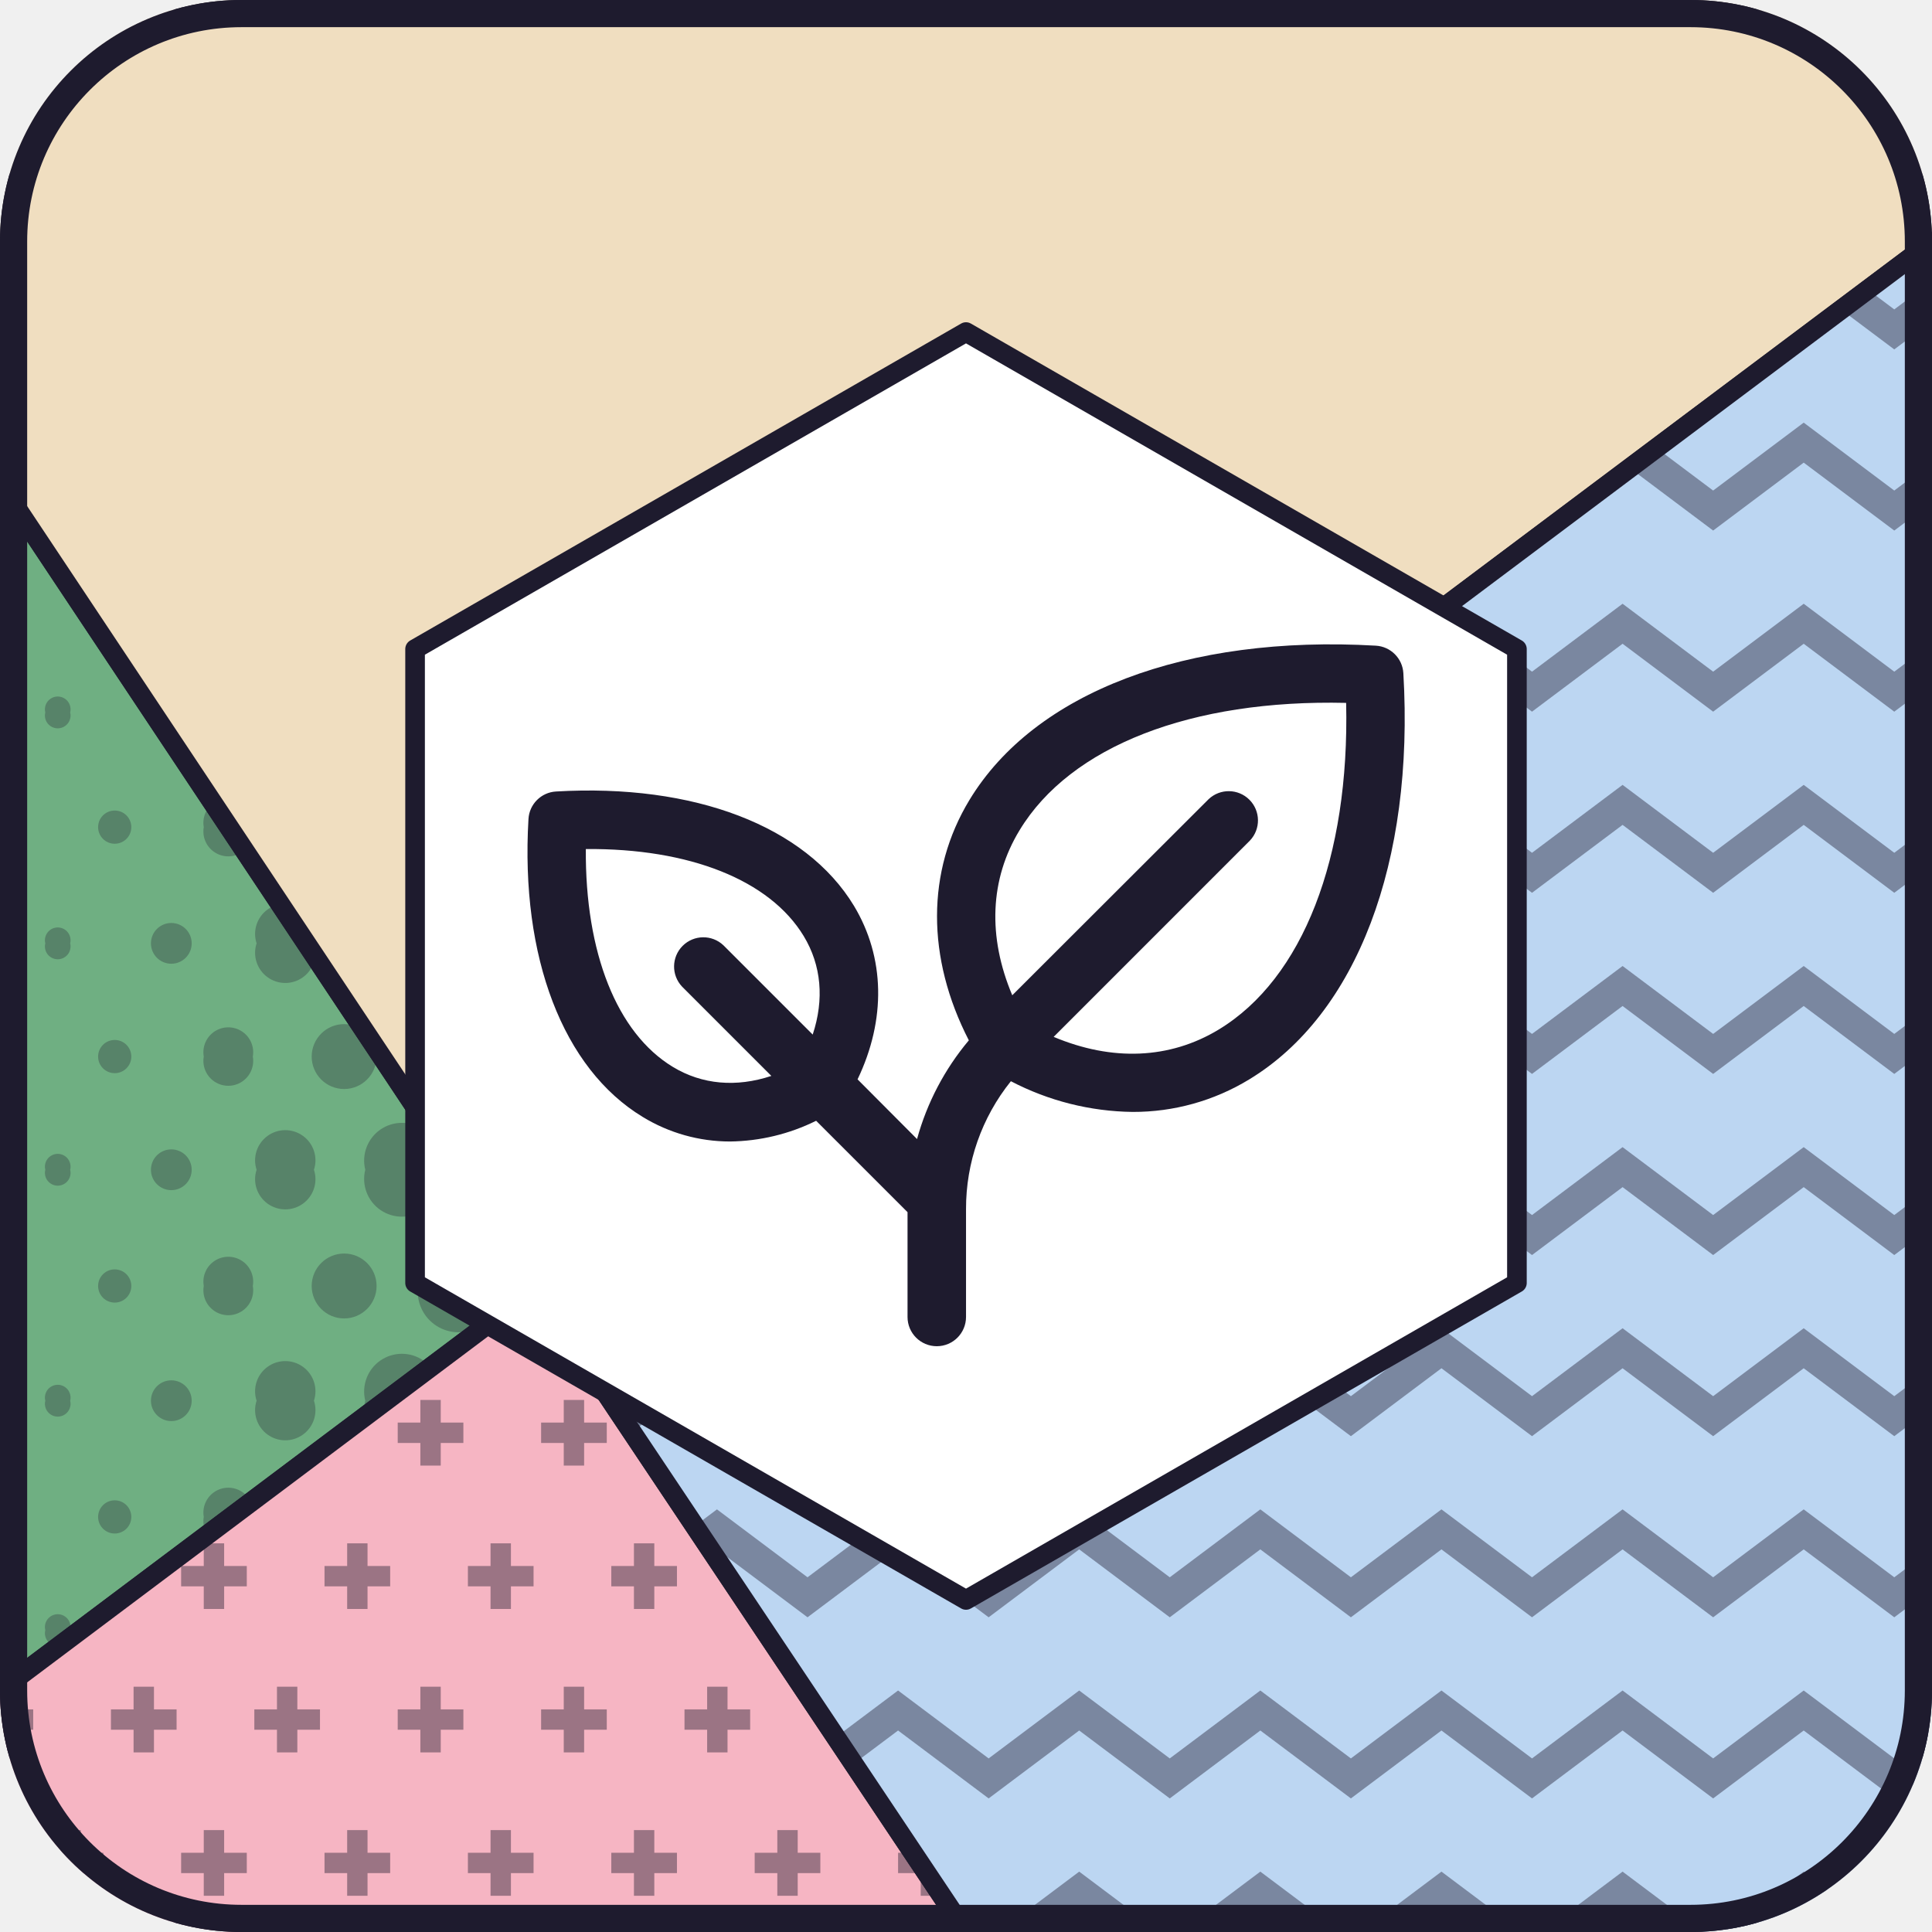
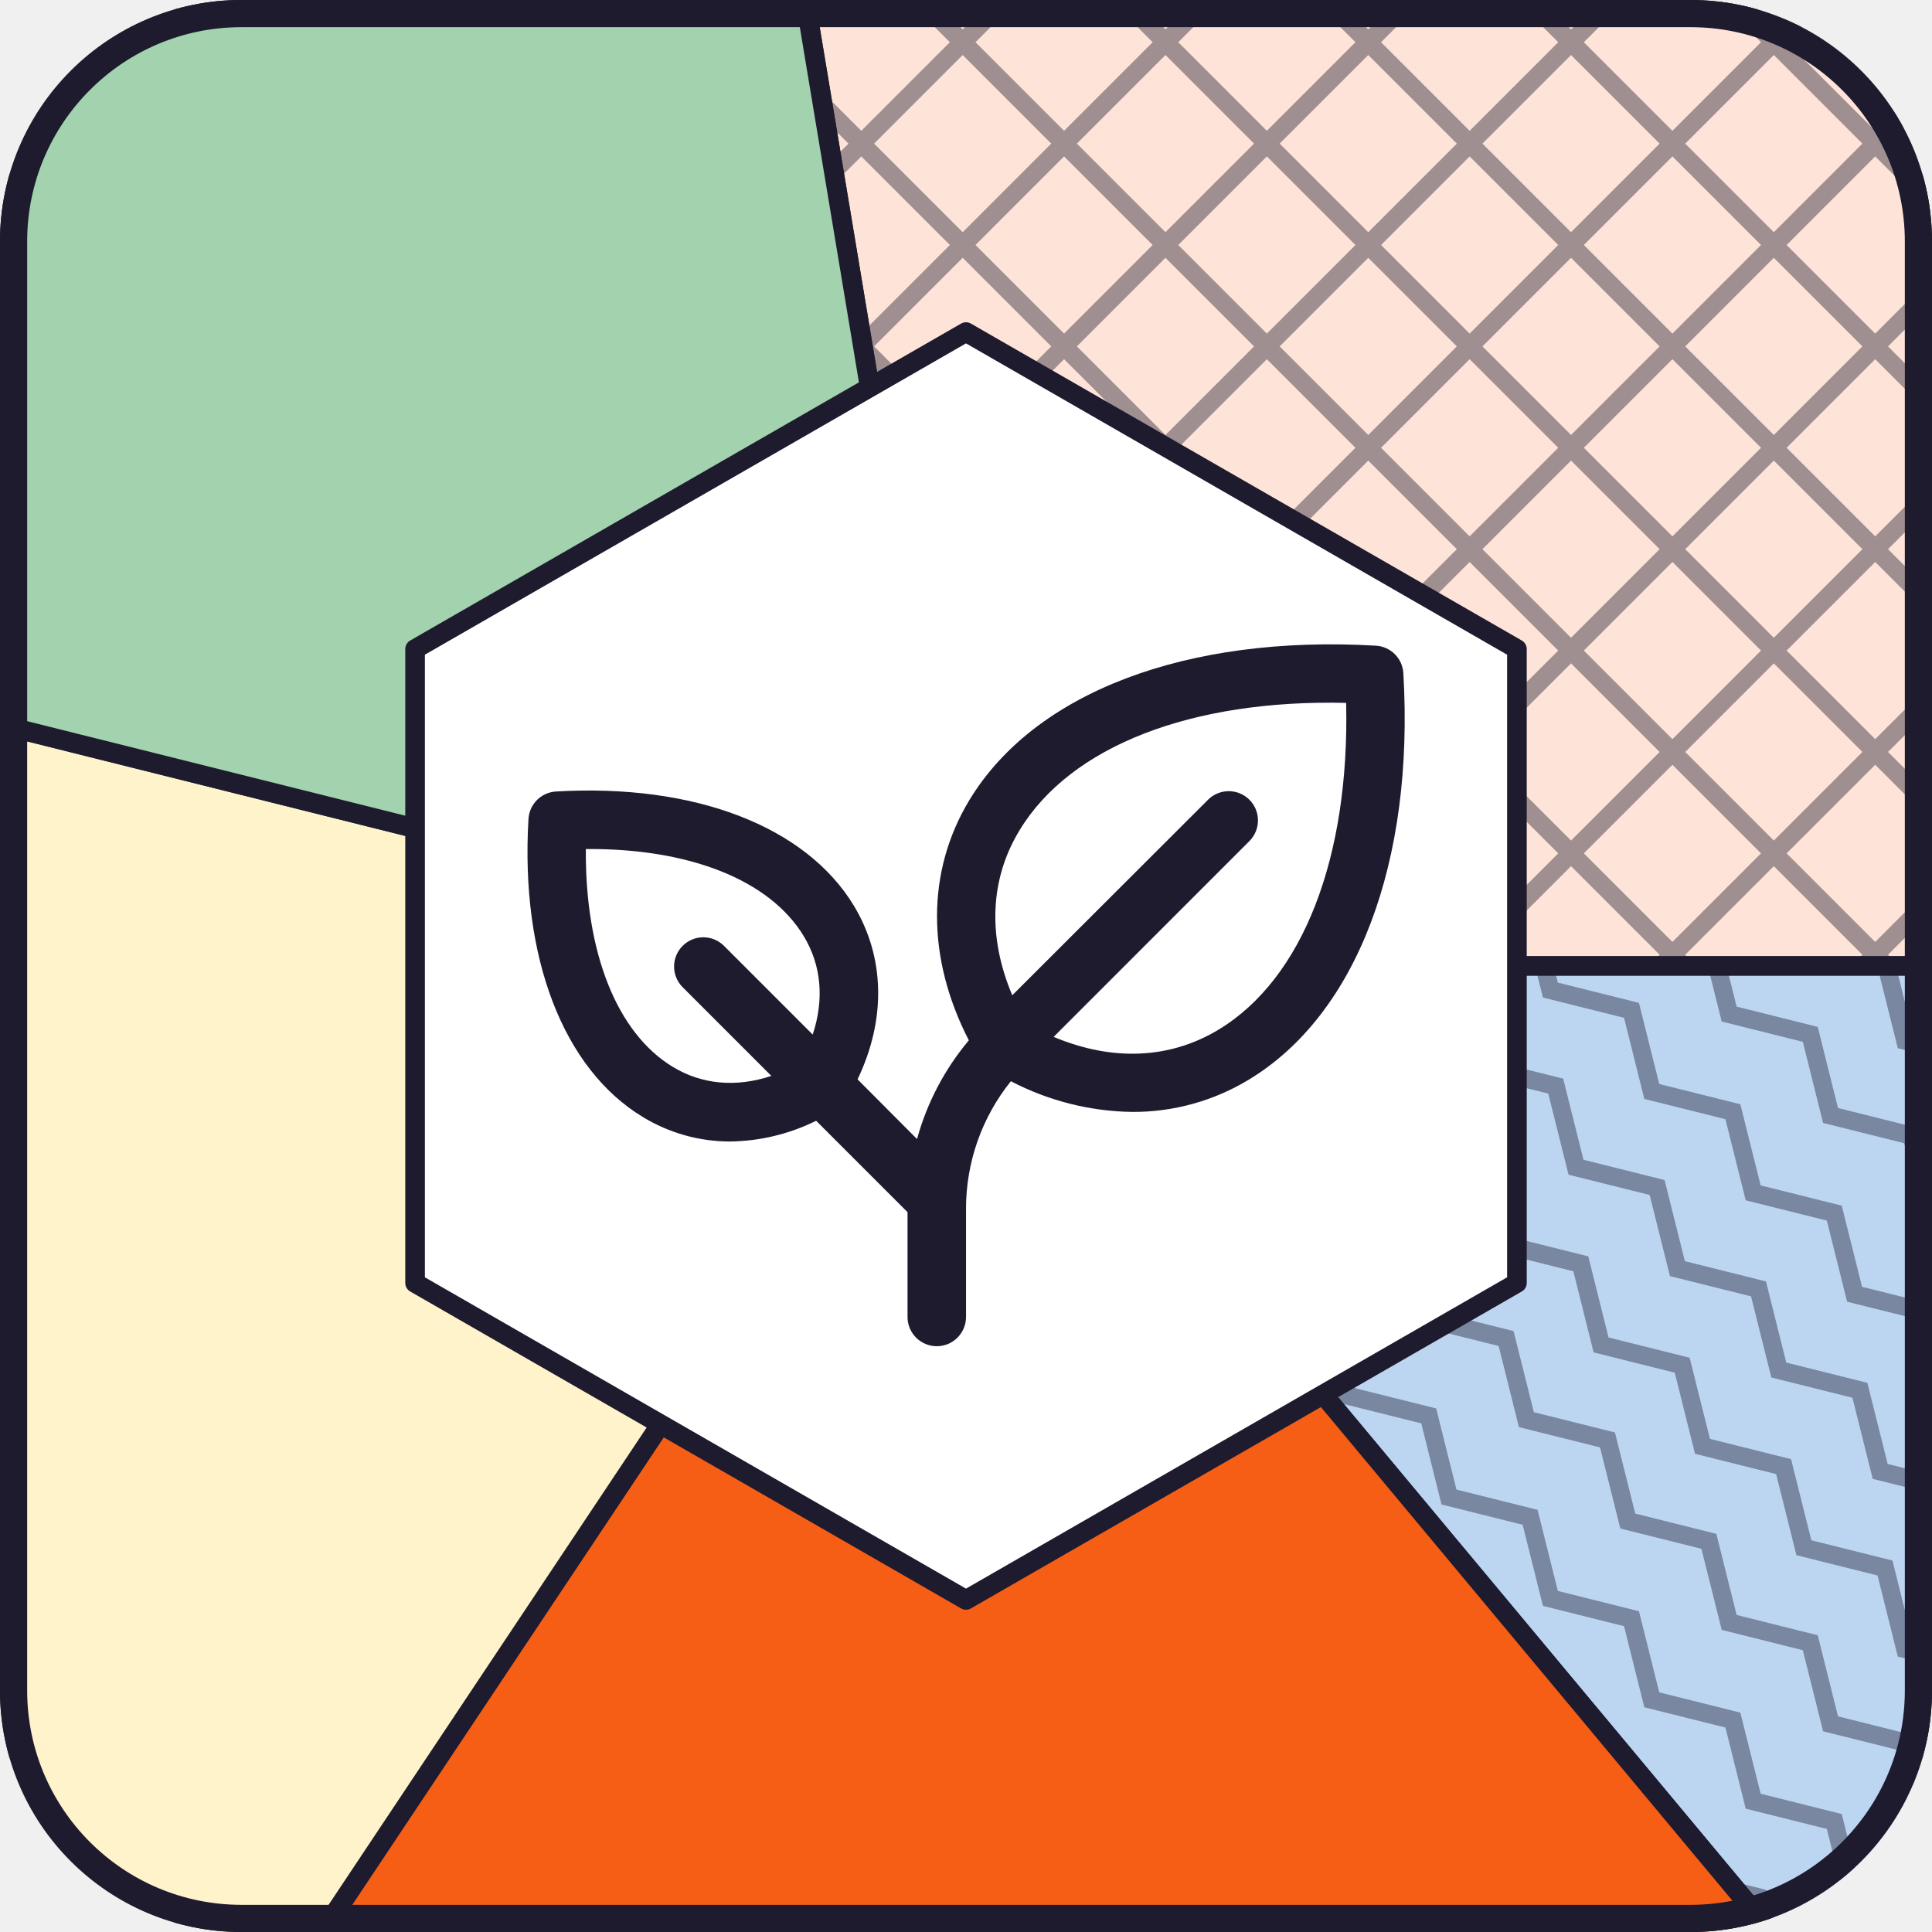
<svg xmlns="http://www.w3.org/2000/svg" viewBox="0 0 256 256" width="256" height="256" role="img">
  <defs>
    <clipPath id="tp0">
-       <path d="M71 170.7L0 224L0 64Z" />
+       <path d="M128 128L106.7 0L256 0L256 128Z" />
    </clipPath>
-     <clipPath id="tp2">
-       <path d="M128 256L0 256L0 224L71 170.7Z" />
-     </clipPath>
-     <clipPath id="tp3">
-       <path d="M256 32L256 256L128 256L71 170.7Z" />
+     <clipPath id="tp1">
+       <path d="M128 128L256 128L256 256L234.7 256Z" />
    </clipPath>
    <clipPath id="tf">
      <rect width="256" height="256" rx="32.0" />
    </clipPath>
  </defs>
  <g clip-path="url(#tf)">
-     <path d="M71 170.7L0 224L0 64Z" fill="#6FAF82" />
+     <path d="M128 128L106.7 0L256 0L256 128Z" fill="#FEE3D8" />
    <g clip-path="url(#tp0)">
-       <path d="M-16.3 49a1 1 0 1 0 2.3 0a1 1 0 1 0 -2.3 0M-1 49a1 1 0 1 0 2.3 0a1 1 0 1 0 -2.3 0M13 49a2 2 0 1 0 4.4 0a2 2 0 1 0 -4.4 0M27 49a3.3 3.3 0 1 0 6.5 0a3.3 3.3 0 1 0 -6.5 0M41.3 49a4.3 4.3 0 1 0 8.6 0a4.3 4.3 0 1 0 -8.6 0M55.4 49a5.4 5.4 0 1 0 10.7 0a5.4 5.4 0 1 0 -10.7 0M70 49a6 6 0 1 0 12 0a6 6 0 1 0 -12 0M-8.7 64a1 1 0 1 0 2.3 0a1 1 0 1 0 -2.3 0M6 64a1.7 1.7 0 1 0 3.3 0a1.7 1.7 0 1 0 -3.3 0M20 64a2.7 2.7 0 1 0 5.4 0a2.7 2.7 0 1 0 -5.4 0M34 64a4 4 0 1 0 7.6 0a4 4 0 1 0 -7.6 0M48.4 64a5 5 0 1 0 9.7 0a5 5 0 1 0 -9.7 0M62.5 64a6 6 0 1 0 12 0a6 6 0 1 0 -12 0M77.5 64a6 6 0 1 0 12 0a6 6 0 1 0 -12 0M-16.3 79a1 1 0 1 0 2.3 0a1 1 0 1 0 -2.3 0M-1 79a1 1 0 1 0 2.3 0a1 1 0 1 0 -2.3 0M13 79a2 2 0 1 0 4.4 0a2 2 0 1 0 -4.4 0M27 79a3.3 3.3 0 1 0 6.5 0a3.3 3.3 0 1 0 -6.5 0M41.3 79a4.3 4.3 0 1 0 8.6 0a4.3 4.3 0 1 0 -8.6 0M55.4 79a5.4 5.4 0 1 0 10.7 0a5.4 5.4 0 1 0 -10.7 0M70 79a6 6 0 1 0 12 0a6 6 0 1 0 -12 0M-8.7 94.4a1 1 0 1 0 2.3 0a1 1 0 1 0 -2.3 0M6 94.4a1.7 1.7 0 1 0 3.3 0a1.7 1.7 0 1 0 -3.3 0M20 94.4a2.7 2.7 0 1 0 5.4 0a2.7 2.7 0 1 0 -5.4 0M34 94.4a4 4 0 1 0 7.6 0a4 4 0 1 0 -7.6 0M48.4 94.4a5 5 0 1 0 9.7 0a5 5 0 1 0 -9.7 0M62.5 94.4a6 6 0 1 0 12 0a6 6 0 1 0 -12 0M77.5 94.4a6 6 0 1 0 12 0a6 6 0 1 0 -12 0M-16.3 109.6a1 1 0 1 0 2.3 0a1 1 0 1 0 -2.3 0M-1 109.6a1 1 0 1 0 2.3 0a1 1 0 1 0 -2.3 0M13 109.6a2 2 0 1 0 4.4 0a2 2 0 1 0 -4.4 0M27 109.6a3.3 3.3 0 1 0 6.5 0a3.3 3.3 0 1 0 -6.5 0M41.3 109.6a4.3 4.3 0 1 0 8.6 0a4.3 4.3 0 1 0 -8.6 0M55.4 109.6a5.4 5.4 0 1 0 10.7 0a5.4 5.4 0 1 0 -10.7 0M70 109.6a6 6 0 1 0 12 0a6 6 0 1 0 -12 0M-8.7 125a1 1 0 1 0 2.3 0a1 1 0 1 0 -2.3 0M6 125a1.7 1.7 0 1 0 3.3 0a1.7 1.7 0 1 0 -3.3 0M20 125a2.7 2.7 0 1 0 5.4 0a2.7 2.7 0 1 0 -5.4 0M34 125a4 4 0 1 0 7.6 0a4 4 0 1 0 -7.6 0M48.4 125a5 5 0 1 0 9.7 0a5 5 0 1 0 -9.7 0M62.5 125a6 6 0 1 0 12 0a6 6 0 1 0 -12 0M77.5 125a6 6 0 1 0 12 0a6 6 0 1 0 -12 0M-16.3 140a1 1 0 1 0 2.3 0a1 1 0 1 0 -2.3 0M-1 140a1 1 0 1 0 2.3 0a1 1 0 1 0 -2.3 0M13 140a2 2 0 1 0 4.4 0a2 2 0 1 0 -4.4 0M27 140a3.3 3.3 0 1 0 6.5 0a3.3 3.3 0 1 0 -6.5 0M41.3 140a4.3 4.3 0 1 0 8.6 0a4.3 4.3 0 1 0 -8.6 0M55.4 140a5.4 5.4 0 1 0 10.7 0a5.4 5.4 0 1 0 -10.7 0M70 140a6 6 0 1 0 12 0a6 6 0 1 0 -12 0M-8.7 155a1 1 0 1 0 2.3 0a1 1 0 1 0 -2.3 0M6 155a1.7 1.7 0 1 0 3.3 0a1.7 1.7 0 1 0 -3.3 0M20 155a2.7 2.7 0 1 0 5.4 0a2.7 2.7 0 1 0 -5.4 0M34 155a4 4 0 1 0 7.6 0a4 4 0 1 0 -7.6 0M48.4 155a5 5 0 1 0 9.7 0a5 5 0 1 0 -9.7 0M62.5 155a6 6 0 1 0 12 0a6 6 0 1 0 -12 0M77.5 155a6 6 0 1 0 12 0a6 6 0 1 0 -12 0M-16.3 170.4a1 1 0 1 0 2.3 0a1 1 0 1 0 -2.3 0M-1 170.4a1 1 0 1 0 2.3 0a1 1 0 1 0 -2.3 0M13 170.4a2 2 0 1 0 4.4 0a2 2 0 1 0 -4.4 0M27 170.4a3.3 3.3 0 1 0 6.5 0a3.3 3.3 0 1 0 -6.5 0M41.3 170.4a4.3 4.3 0 1 0 8.6 0a4.3 4.3 0 1 0 -8.6 0M55.4 170.4a5.4 5.4 0 1 0 10.7 0a5.4 5.4 0 1 0 -10.7 0M70 170.4a6 6 0 1 0 12 0a6 6 0 1 0 -12 0M-8.7 185.6a1 1 0 1 0 2.3 0a1 1 0 1 0 -2.3 0M6 185.6a1.7 1.7 0 1 0 3.3 0a1.7 1.7 0 1 0 -3.3 0M20 185.6a2.7 2.7 0 1 0 5.4 0a2.7 2.7 0 1 0 -5.4 0M34 185.6a4 4 0 1 0 7.6 0a4 4 0 1 0 -7.6 0M48.4 185.6a5 5 0 1 0 9.7 0a5 5 0 1 0 -9.7 0M62.5 185.6a6 6 0 1 0 12 0a6 6 0 1 0 -12 0M77.5 185.6a6 6 0 1 0 12 0a6 6 0 1 0 -12 0M-16.3 201a1 1 0 1 0 2.3 0a1 1 0 1 0 -2.3 0M-1 201a1 1 0 1 0 2.3 0a1 1 0 1 0 -2.3 0M13 201a2 2 0 1 0 4.4 0a2 2 0 1 0 -4.4 0M27 201a3.3 3.3 0 1 0 6.5 0a3.3 3.3 0 1 0 -6.5 0M41.3 201a4.3 4.3 0 1 0 8.6 0a4.3 4.3 0 1 0 -8.6 0M55.4 201a5.4 5.4 0 1 0 10.7 0a5.4 5.4 0 1 0 -10.7 0M70 201a6 6 0 1 0 12 0a6 6 0 1 0 -12 0M-8.7 216a1 1 0 1 0 2.3 0a1 1 0 1 0 -2.3 0M6 216a1.7 1.7 0 1 0 3.3 0a1.7 1.7 0 1 0 -3.3 0M20 216a2.7 2.7 0 1 0 5.4 0a2.7 2.7 0 1 0 -5.4 0M34 216a4 4 0 1 0 7.6 0a4 4 0 1 0 -7.6 0M48.4 216a5 5 0 1 0 9.7 0a5 5 0 1 0 -9.7 0M62.5 216a6 6 0 1 0 12 0a6 6 0 1 0 -12 0M77.5 216a6 6 0 1 0 12 0a6 6 0 1 0 -12 0M-16.3 231a1 1 0 1 0 2.3 0a1 1 0 1 0 -2.3 0M-1 231a1 1 0 1 0 2.3 0a1 1 0 1 0 -2.3 0M13 231a2 2 0 1 0 4.4 0a2 2 0 1 0 -4.4 0M27 231a3.3 3.3 0 1 0 6.5 0a3.3 3.3 0 1 0 -6.5 0M41.3 231a4.3 4.3 0 1 0 8.6 0a4.3 4.3 0 1 0 -8.6 0M55.4 231a5.4 5.4 0 1 0 10.7 0a5.4 5.4 0 1 0 -10.7 0M70 231a6 6 0 1 0 12 0a6 6 0 1 0 -12 0" fill="#578369" />
+       <g transform="rotate(45 181.3 64)">
+         <path d="M64 -53.3V181.3M83 -53.3V181.3M102 -53.3V181.3M121 -53.3V181.3M140 -53.3V181.3M159 -53.3V181.3M178 -53.3V181.3M197 -53.3V181.3M216 -53.3V181.3M235 -53.3V181.3M254 -53.3V181.3M273 -53.3V181.3M292 -53.3V181.3M64 -53.3H298.7M64 -34.3H298.7M64 -15.3H298.7M64 3.7H298.7M64 22.7H298.7M64 41.7H298.7M64 60.7H298.7M64 79.7H298.7M64 98.7H298.7M64 117.7H298.7M64 136.7H298.7M64 155.7H298.7M64 174.7H298.7" fill="none" stroke="#A08F91" stroke-width="2.4" stroke-linecap="round" />
+       </g>
    </g>
-     <path d="M71 170.7L0 224L0 64Z" fill="none" stroke="#1E1B2E" stroke-width="2.6" stroke-linejoin="round" />
-     <path d="M0 0L256 0L256 32L71 170.7L0 64Z" fill="#F0DEC0" />
-     <path d="M0 0L256 0L256 32L71 170.7L0 64Z" fill="none" stroke="#1E1B2E" stroke-width="2.6" stroke-linejoin="round" />
-     <path d="M128 256L0 256L0 224L71 170.7Z" fill="#F6B5C3" />
-     <g clip-path="url(#tp2)">
-       <path d="M-20.3 147.5h2.7v3h3v2.7h-3v3h-2.7v-3h-3v-2.7h3ZM-1.3 147.5h2.7v3h3v2.7h-3v3h-2.7v-3h-3v-2.7h3ZM17.7 147.5h2.7v3h3v2.7h-3v3h-2.7v-3h-3v-2.7h3ZM36.7 147.5h2.7v3h3v2.7h-3v3h-2.7v-3h-3v-2.7h3ZM55.7 147.5h2.7v3h3v2.7h-3v3h-2.7v-3h-3v-2.7h3ZM74.7 147.5h2.7v3h3v2.7h-3v3h-2.7v-3h-3v-2.7h3ZM93.7 147.5h2.7v3h3v2.7h-3v3h-2.7v-3h-3v-2.7h3ZM112.7 147.5h2.7v3h3v2.7h-3v3h-2.7v-3h-3v-2.7h3ZM131.7 147.5h2.7v3h3v2.7h-3v3h-2.7v-3h-3v-2.7h3ZM-11 166.5h2.7v3h3v2.7h-3v3h-2.7v-3h-3v-2.7h3ZM8 166.5h2.7v3h3v2.7h-3v3h-2.7v-3h-3v-2.7h3ZM27 166.5h2.7v3h3v2.7h-3v3h-2.7v-3h-3v-2.7h3ZM46 166.5h2.7v3h3v2.7h-3v3h-2.7v-3h-3v-2.7h3ZM65 166.5h2.7v3h3v2.7h-3v3h-2.7v-3h-3v-2.7h3ZM84 166.5h2.7v3h3v2.7h-3v3h-2.7v-3h-3v-2.7h3ZM103 166.5h2.7v3h3v2.7h-3v3h-2.7v-3h-3v-2.7h3ZM122 166.5h2.7v3h3v2.7h-3v3h-2.7v-3h-3v-2.7h3ZM141 166.5h2.7v3h3v2.7h-3v3h-2.7v-3h-3v-2.7h3ZM-20.3 185.5h2.7v3h3v2.7h-3v3h-2.7v-3h-3v-2.7h3ZM-1.3 185.5h2.7v3h3v2.7h-3v3h-2.7v-3h-3v-2.7h3ZM17.7 185.5h2.7v3h3v2.7h-3v3h-2.7v-3h-3v-2.7h3ZM36.7 185.5h2.7v3h3v2.7h-3v3h-2.7v-3h-3v-2.7h3ZM55.7 185.5h2.7v3h3v2.7h-3v3h-2.7v-3h-3v-2.7h3ZM74.7 185.5h2.7v3h3v2.7h-3v3h-2.7v-3h-3v-2.7h3ZM93.7 185.5h2.7v3h3v2.7h-3v3h-2.7v-3h-3v-2.7h3ZM112.7 185.5h2.7v3h3v2.7h-3v3h-2.7v-3h-3v-2.7h3ZM131.7 185.5h2.7v3h3v2.7h-3v3h-2.7v-3h-3v-2.7h3ZM-11 204.5h2.7v3h3v2.7h-3v3h-2.7v-3h-3v-2.7h3ZM8 204.5h2.7v3h3v2.7h-3v3h-2.7v-3h-3v-2.7h3ZM27 204.5h2.7v3h3v2.7h-3v3h-2.7v-3h-3v-2.7h3ZM46 204.5h2.7v3h3v2.7h-3v3h-2.7v-3h-3v-2.7h3ZM65 204.5h2.7v3h3v2.7h-3v3h-2.7v-3h-3v-2.7h3ZM84 204.5h2.7v3h3v2.7h-3v3h-2.7v-3h-3v-2.7h3ZM103 204.5h2.7v3h3v2.7h-3v3h-2.7v-3h-3v-2.7h3ZM122 204.5h2.7v3h3v2.7h-3v3h-2.7v-3h-3v-2.7h3ZM141 204.5h2.7v3h3v2.7h-3v3h-2.7v-3h-3v-2.7h3ZM-20.3 223.5h2.7v3h3v2.7h-3v3h-2.7v-3h-3v-2.7h3ZM-1.3 223.5h2.7v3h3v2.7h-3v3h-2.7v-3h-3v-2.7h3ZM17.7 223.5h2.7v3h3v2.7h-3v3h-2.7v-3h-3v-2.7h3ZM36.7 223.5h2.7v3h3v2.7h-3v3h-2.7v-3h-3v-2.7h3ZM55.7 223.5h2.7v3h3v2.7h-3v3h-2.7v-3h-3v-2.7h3ZM74.7 223.5h2.7v3h3v2.7h-3v3h-2.7v-3h-3v-2.7h3ZM93.7 223.5h2.7v3h3v2.7h-3v3h-2.7v-3h-3v-2.7h3ZM112.7 223.5h2.7v3h3v2.7h-3v3h-2.7v-3h-3v-2.7h3ZM131.7 223.5h2.7v3h3v2.7h-3v3h-2.7v-3h-3v-2.7h3ZM-11 242.5h2.7v3h3v2.7h-3v3h-2.7v-3h-3v-2.7h3ZM8 242.5h2.7v3h3v2.7h-3v3h-2.7v-3h-3v-2.7h3ZM27 242.5h2.7v3h3v2.7h-3v3h-2.7v-3h-3v-2.7h3ZM46 242.5h2.7v3h3v2.7h-3v3h-2.7v-3h-3v-2.7h3ZM65 242.5h2.7v3h3v2.7h-3v3h-2.7v-3h-3v-2.7h3ZM84 242.5h2.7v3h3v2.7h-3v3h-2.7v-3h-3v-2.7h3ZM103 242.5h2.7v3h3v2.7h-3v3h-2.7v-3h-3v-2.7h3ZM122 242.5h2.7v3h3v2.7h-3v3h-2.7v-3h-3v-2.7h3ZM141 242.5h2.7v3h3v2.7h-3v3h-2.7v-3h-3v-2.7h3ZM-20.3 261.5h2.7v3h3v2.7h-3v3h-2.7v-3h-3v-2.7h3ZM-1.3 261.5h2.7v3h3v2.7h-3v3h-2.7v-3h-3v-2.7h3ZM17.7 261.5h2.7v3h3v2.7h-3v3h-2.7v-3h-3v-2.7h3ZM36.7 261.5h2.7v3h3v2.7h-3v3h-2.7v-3h-3v-2.7h3ZM55.7 261.5h2.7v3h3v2.7h-3v3h-2.7v-3h-3v-2.7h3ZM74.7 261.5h2.7v3h3v2.7h-3v3h-2.7v-3h-3v-2.7h3ZM93.7 261.5h2.7v3h3v2.7h-3v3h-2.7v-3h-3v-2.7h3ZM112.7 261.5h2.7v3h3v2.7h-3v3h-2.7v-3h-3v-2.7h3ZM131.7 261.5h2.7v3h3v2.7h-3v3h-2.7v-3h-3v-2.7h3Z" fill="#9B7484" />
+     <path d="M128 128L106.7 0L256 0L256 128Z" fill="none" stroke="#1E1B2E" stroke-width="2.6" stroke-linejoin="round" />
+     <path d="M128 128L256 128L256 256L234.7 256Z" fill="#BCD6F2" />
+     <g clip-path="url(#tp1)">
+       <g transform="rotate(45 192 192)">
+         <path d="M82.5 82.5l9.5 -5.7l9.5 5.7l9.5 -5.7l9.5 5.7l9.5 -5.7l9.5 5.7l9.5 -5.7l9.5 5.7l9.5 -5.7l9.5 5.7l9.5 -5.7l9.5 5.7l9.5 -5.7l9.5 5.7l9.5 -5.7l9.5 5.7l9.5 -5.7l9.5 5.7l9.5 -5.7l9.5 5.7l9.5 -5.7l9.5 5.7l9.5 -5.7l9.5 5.7M82.5 96.7l9.5 -5.7l9.5 5.7l9.5 -5.7l9.5 5.7l9.5 -5.7l9.5 5.7l9.5 -5.7l9.5 5.7l9.5 -5.7l9.5 5.7l9.5 -5.7l9.5 5.7l9.5 -5.7l9.5 5.7l9.5 -5.7l9.5 5.7l9.5 -5.7l9.5 5.7l9.5 -5.7l9.5 5.7l9.5 -5.7l9.5 5.7l9.5 -5.7l9.5 5.7M82.5 111l9.5 -5.7l9.5 5.7l9.5 -5.7l9.5 5.7l9.5 -5.7l9.5 5.7l9.5 -5.7l9.5 5.7l9.5 -5.7l9.5 5.7l9.5 -5.7l9.5 5.7l9.5 -5.7l9.5 5.7l9.5 -5.7l9.5 5.7l9.5 -5.7l9.5 5.7l9.5 -5.7l9.5 5.7l9.5 -5.7l9.5 5.7l9.5 -5.7l9.5 5.7M82.5 125l9.5 -5.7l9.5 5.7l9.5 -5.7l9.5 5.7l9.5 -5.7l9.5 5.7l9.5 -5.7l9.5 5.7l9.5 -5.7l9.5 5.7l9.5 -5.7l9.5 5.7l9.5 -5.7l9.5 5.7l9.5 -5.7l9.5 5.7l9.5 -5.7l9.5 5.7l9.5 -5.7l9.5 5.7l9.5 -5.7l9.5 5.7l9.5 -5.7l9.5 5.7M82.5 139.5l9.5 -5.7l9.5 5.7l9.5 -5.7l9.5 5.7l9.5 -5.7l9.5 5.7l9.5 -5.7l9.5 5.7l9.5 -5.7l9.5 5.7l9.5 -5.7l9.5 5.7l9.5 -5.7l9.5 5.7l9.5 -5.7l9.5 5.7l9.5 -5.7l9.5 5.7l9.5 -5.7l9.5 5.7l9.5 -5.7l9.5 5.7l9.5 -5.7l9.5 5.7M82.5 153.7l9.5 -5.7l9.5 5.7l9.5 -5.7l9.5 5.7l9.5 -5.7l9.5 5.7l9.5 -5.7l9.5 5.7l9.5 -5.7l9.5 5.7l9.5 -5.7l9.5 5.7l9.5 -5.7l9.5 5.7l9.5 -5.7l9.5 5.7l9.5 -5.7l9.5 5.7l9.5 -5.7l9.5 5.7l9.5 -5.7l9.5 5.7l9.5 -5.7l9.5 5.7M82.5 168l9.5 -5.7l9.5 5.7l9.5 -5.7l9.5 5.7l9.5 -5.7l9.5 5.7l9.5 -5.7l9.5 5.7l9.5 -5.7l9.5 5.7l9.5 -5.7l9.5 5.7l9.5 -5.7l9.5 5.7l9.5 -5.7l9.5 5.7l9.5 -5.7l9.5 5.7l9.5 -5.7l9.5 5.7l9.5 -5.7l9.5 5.7l9.5 -5.7l9.5 5.7M82.5 182l9.5 -5.7l9.5 5.7l9.5 -5.7l9.5 5.7l9.5 -5.7l9.5 5.7l9.5 -5.7l9.5 5.7l9.5 -5.7l9.5 5.7l9.5 -5.7l9.5 5.7l9.5 -5.7l9.5 5.7l9.5 -5.7l9.5 5.7l9.5 -5.7l9.5 5.7l9.5 -5.7l9.5 5.7l9.5 -5.7l9.5 5.7l9.5 -5.7l9.5 5.7M82.5 196.5l9.5 -5.7l9.5 5.7l9.5 -5.7l9.5 5.7l9.5 -5.7l9.5 5.7l9.5 -5.7l9.5 5.7l9.5 -5.7l9.5 5.7l9.5 -5.7l9.5 5.7l9.5 -5.7l9.5 5.7l9.5 -5.7l9.5 5.7l9.5 -5.7l9.5 5.7l9.5 -5.7l9.5 5.7l9.5 -5.7l9.5 5.7l9.5 -5.7l9.5 5.7M82.5 210.7l9.5 -5.7l9.5 5.7l9.5 -5.7l9.5 5.7l9.5 -5.7l9.5 5.7l9.5 -5.7l9.5 5.7l9.5 -5.7l9.5 5.7l9.5 -5.7l9.5 5.7l9.5 -5.7l9.5 5.7l9.5 -5.7l9.5 5.7l9.5 -5.7l9.5 5.7l9.5 -5.7l9.5 5.7l9.5 -5.7l9.5 5.7l9.5 -5.7l9.5 5.7M82.5 225l9.5 -5.7l9.5 5.7l9.5 -5.7l9.5 5.7l9.5 -5.7l9.5 5.7l9.5 -5.7l9.5 5.7l9.5 -5.7l9.5 5.7l9.5 -5.7l9.5 5.7l9.5 -5.7l9.5 5.7l9.5 -5.7l9.5 5.7l9.5 -5.7l9.5 5.7l9.5 -5.7l9.5 5.7l9.5 -5.7l9.5 5.7l9.5 -5.7l9.5 5.7M82.5 239l9.5 -5.7l9.5 5.7l9.5 -5.7l9.5 5.7l9.5 -5.7l9.5 5.7l9.5 -5.7l9.5 5.7l9.5 -5.7l9.5 5.7l9.5 -5.7l9.5 5.7l9.5 -5.7l9.5 5.7l9.5 -5.7l9.5 5.7l9.5 -5.7l9.5 5.7l9.5 -5.7l9.5 5.7l9.5 -5.7l9.5 5.7l9.5 -5.7l9.5 5.7M82.5 253.5l9.5 -5.7l9.5 5.7l9.5 -5.7l9.5 5.7l9.5 -5.7l9.5 5.7l9.5 -5.7l9.5 5.7l9.5 -5.7l9.5 5.7l9.5 -5.7l9.5 5.7l9.5 -5.7l9.5 5.7l9.5 -5.7l9.5 5.7l9.5 -5.7l9.5 5.7l9.5 -5.7l9.5 5.7l9.5 -5.7l9.5 5.7l9.5 -5.7l9.5 5.7M82.5 267.7l9.5 -5.7l9.5 5.7l9.5 -5.7l9.5 5.7l9.5 -5.7l9.5 5.7l9.5 -5.7l9.5 5.7l9.5 -5.7l9.5 5.7l9.5 -5.7l9.5 5.7l9.5 -5.7l9.5 5.7l9.5 -5.7l9.5 5.7l9.5 -5.7l9.5 5.7l9.5 -5.7l9.5 5.7l9.5 -5.7l9.5 5.7l9.5 -5.7l9.5 5.7M82.5 282l9.5 -5.7l9.5 5.7l9.5 -5.7l9.5 5.7l9.5 -5.7l9.5 5.7l9.5 -5.7l9.5 5.7l9.5 -5.7l9.5 5.7l9.5 -5.7l9.5 5.7l9.5 -5.7l9.5 5.7l9.5 -5.7l9.5 5.7l9.5 -5.7l9.5 5.7l9.5 -5.7l9.5 5.7l9.5 -5.7l9.5 5.7l9.5 -5.7l9.5 5.7M82.5 296l9.5 -5.7l9.5 5.7l9.5 -5.7l9.5 5.7l9.5 -5.7l9.5 5.7l9.5 -5.7l9.5 5.7l9.5 -5.7l9.5 5.7l9.5 -5.7l9.5 5.7l9.5 -5.7l9.5 5.7l9.5 -5.7l9.5 5.7l9.5 -5.7l9.5 5.7l9.5 -5.7l9.5 5.7l9.5 -5.7l9.5 5.7l9.5 -5.7l9.5 5.7" fill="none" stroke="#7A87A0" stroke-width="2.4" stroke-linecap="round" />
+       </g>
    </g>
-     <path d="M128 256L0 256L0 224L71 170.7Z" fill="none" stroke="#1E1B2E" stroke-width="2.6" stroke-linejoin="round" />
-     <path d="M256 32L256 256L128 256L71 170.7Z" fill="#BCD6F2" />
-     <g clip-path="url(#tp3)">
-       <path d="M47 8l12 9l12 -9v5.3l-12 9l-12 -9ZM71 8l12 9l12 -9v5.3l-12 9l-12 -9ZM95 8l12 9l12 -9v5.3l-12 9l-12 -9ZM119 8l12 9l12 -9v5.3l-12 9l-12 -9ZM143 8l12 9l12 -9v5.3l-12 9l-12 -9ZM167 8l12 9l12 -9v5.3l-12 9l-12 -9ZM191 8l12 9l12 -9v5.3l-12 9l-12 -9ZM215 8l12 9l12 -9v5.3l-12 9l-12 -9ZM239 8l12 9l12 -9v5.3l-12 9l-12 -9ZM263 8l12 9l12 -9v5.3l-12 9l-12 -9ZM47 32l12 9l12 -9v5.3l-12 9l-12 -9ZM71 32l12 9l12 -9v5.3l-12 9l-12 -9ZM95 32l12 9l12 -9v5.3l-12 9l-12 -9ZM119 32l12 9l12 -9v5.3l-12 9l-12 -9ZM143 32l12 9l12 -9v5.3l-12 9l-12 -9ZM167 32l12 9l12 -9v5.3l-12 9l-12 -9ZM191 32l12 9l12 -9v5.3l-12 9l-12 -9ZM215 32l12 9l12 -9v5.3l-12 9l-12 -9ZM239 32l12 9l12 -9v5.3l-12 9l-12 -9ZM263 32l12 9l12 -9v5.3l-12 9l-12 -9ZM47 56l12 9l12 -9v5.3l-12 9l-12 -9ZM71 56l12 9l12 -9v5.3l-12 9l-12 -9ZM95 56l12 9l12 -9v5.3l-12 9l-12 -9ZM119 56l12 9l12 -9v5.3l-12 9l-12 -9ZM143 56l12 9l12 -9v5.3l-12 9l-12 -9ZM167 56l12 9l12 -9v5.3l-12 9l-12 -9ZM191 56l12 9l12 -9v5.3l-12 9l-12 -9ZM215 56l12 9l12 -9v5.3l-12 9l-12 -9ZM239 56l12 9l12 -9v5.3l-12 9l-12 -9ZM263 56l12 9l12 -9v5.3l-12 9l-12 -9ZM47 80l12 9l12 -9v5.3l-12 9l-12 -9ZM71 80l12 9l12 -9v5.3l-12 9l-12 -9ZM95 80l12 9l12 -9v5.3l-12 9l-12 -9ZM119 80l12 9l12 -9v5.3l-12 9l-12 -9ZM143 80l12 9l12 -9v5.3l-12 9l-12 -9ZM167 80l12 9l12 -9v5.3l-12 9l-12 -9ZM191 80l12 9l12 -9v5.3l-12 9l-12 -9ZM215 80l12 9l12 -9v5.3l-12 9l-12 -9ZM239 80l12 9l12 -9v5.3l-12 9l-12 -9ZM263 80l12 9l12 -9v5.3l-12 9l-12 -9ZM47 104l12 9l12 -9v5.3l-12 9l-12 -9ZM71 104l12 9l12 -9v5.3l-12 9l-12 -9ZM95 104l12 9l12 -9v5.3l-12 9l-12 -9ZM119 104l12 9l12 -9v5.3l-12 9l-12 -9ZM143 104l12 9l12 -9v5.3l-12 9l-12 -9ZM167 104l12 9l12 -9v5.3l-12 9l-12 -9ZM191 104l12 9l12 -9v5.3l-12 9l-12 -9ZM215 104l12 9l12 -9v5.3l-12 9l-12 -9ZM239 104l12 9l12 -9v5.3l-12 9l-12 -9ZM263 104l12 9l12 -9v5.3l-12 9l-12 -9ZM47 128l12 9l12 -9v5.3l-12 9l-12 -9ZM71 128l12 9l12 -9v5.3l-12 9l-12 -9ZM95 128l12 9l12 -9v5.3l-12 9l-12 -9ZM119 128l12 9l12 -9v5.3l-12 9l-12 -9ZM143 128l12 9l12 -9v5.3l-12 9l-12 -9ZM167 128l12 9l12 -9v5.3l-12 9l-12 -9ZM191 128l12 9l12 -9v5.3l-12 9l-12 -9ZM215 128l12 9l12 -9v5.3l-12 9l-12 -9ZM239 128l12 9l12 -9v5.3l-12 9l-12 -9ZM263 128l12 9l12 -9v5.3l-12 9l-12 -9ZM47 152l12 9l12 -9v5.3l-12 9l-12 -9ZM71 152l12 9l12 -9v5.3l-12 9l-12 -9ZM95 152l12 9l12 -9v5.3l-12 9l-12 -9ZM119 152l12 9l12 -9v5.3l-12 9l-12 -9ZM143 152l12 9l12 -9v5.3l-12 9l-12 -9ZM167 152l12 9l12 -9v5.3l-12 9l-12 -9ZM191 152l12 9l12 -9v5.3l-12 9l-12 -9ZM215 152l12 9l12 -9v5.3l-12 9l-12 -9ZM239 152l12 9l12 -9v5.3l-12 9l-12 -9ZM263 152l12 9l12 -9v5.3l-12 9l-12 -9ZM47 176l12 9l12 -9v5.3l-12 9l-12 -9ZM71 176l12 9l12 -9v5.3l-12 9l-12 -9ZM95 176l12 9l12 -9v5.3l-12 9l-12 -9ZM119 176l12 9l12 -9v5.3l-12 9l-12 -9ZM143 176l12 9l12 -9v5.3l-12 9l-12 -9ZM167 176l12 9l12 -9v5.3l-12 9l-12 -9ZM191 176l12 9l12 -9v5.3l-12 9l-12 -9ZM215 176l12 9l12 -9v5.3l-12 9l-12 -9ZM239 176l12 9l12 -9v5.3l-12 9l-12 -9ZM263 176l12 9l12 -9v5.3l-12 9l-12 -9ZM47 200l12 9l12 -9v5.3l-12 9l-12 -9ZM71 200l12 9l12 -9v5.3l-12 9l-12 -9ZM95 200l12 9l12 -9v5.3l-12 9l-12 -9ZM119 200l12 9l12 -9v5.3l-12 9l-12 -9ZM143 200l12 9l12 -9v5.3l-12 9l-12 -9ZM167 200l12 9l12 -9v5.3l-12 9l-12 -9ZM191 200l12 9l12 -9v5.3l-12 9l-12 -9ZM215 200l12 9l12 -9v5.3l-12 9l-12 -9ZM239 200l12 9l12 -9v5.3l-12 9l-12 -9ZM263 200l12 9l12 -9v5.3l-12 9l-12 -9ZM47 224l12 9l12 -9v5.3l-12 9l-12 -9ZM71 224l12 9l12 -9v5.3l-12 9l-12 -9ZM95 224l12 9l12 -9v5.3l-12 9l-12 -9ZM119 224l12 9l12 -9v5.3l-12 9l-12 -9ZM143 224l12 9l12 -9v5.3l-12 9l-12 -9ZM167 224l12 9l12 -9v5.3l-12 9l-12 -9ZM191 224l12 9l12 -9v5.3l-12 9l-12 -9ZM215 224l12 9l12 -9v5.3l-12 9l-12 -9ZM239 224l12 9l12 -9v5.3l-12 9l-12 -9ZM263 224l12 9l12 -9v5.3l-12 9l-12 -9ZM47 248l12 9l12 -9v5.3l-12 9l-12 -9ZM71 248l12 9l12 -9v5.3l-12 9l-12 -9ZM95 248l12 9l12 -9v5.3l-12 9l-12 -9ZM119 248l12 9l12 -9v5.3l-12 9l-12 -9ZM143 248l12 9l12 -9v5.3l-12 9l-12 -9ZM167 248l12 9l12 -9v5.3l-12 9l-12 -9ZM191 248l12 9l12 -9v5.3l-12 9l-12 -9ZM215 248l12 9l12 -9v5.3l-12 9l-12 -9ZM239 248l12 9l12 -9v5.3l-12 9l-12 -9ZM263 248l12 9l12 -9v5.3l-12 9l-12 -9ZM47 272l12 9l12 -9v5.3l-12 9l-12 -9ZM71 272l12 9l12 -9v5.3l-12 9l-12 -9ZM95 272l12 9l12 -9v5.3l-12 9l-12 -9ZM119 272l12 9l12 -9v5.3l-12 9l-12 -9ZM143 272l12 9l12 -9v5.3l-12 9l-12 -9ZM167 272l12 9l12 -9v5.3l-12 9l-12 -9ZM191 272l12 9l12 -9v5.3l-12 9l-12 -9ZM215 272l12 9l12 -9v5.3l-12 9l-12 -9ZM239 272l12 9l12 -9v5.3l-12 9l-12 -9ZM263 272l12 9l12 -9v5.3l-12 9l-12 -9Z" fill="#7A87A0" />
-     </g>
-     <path d="M256 32L256 256L128 256L71 170.7Z" fill="none" stroke="#1E1B2E" stroke-width="2.6" stroke-linejoin="round" />
+     <path d="M128 128L256 128L256 256L234.7 256Z" fill="none" stroke="#1E1B2E" stroke-width="2.6" stroke-linejoin="round" />
+     <path d="M128 128L234.7 256L42.7 256Z" fill="#F65E16" />
+     <path d="M128 128L234.7 256L42.7 256Z" fill="none" stroke="#1E1B2E" stroke-width="2.6" stroke-linejoin="round" />
+     <path d="M128 128L42.7 256L0 256L0 96Z" fill="#FFF3CC" />
+     <path d="M128 128L42.7 256L0 256L0 96Z" fill="none" stroke="#1E1B2E" stroke-width="2.6" stroke-linejoin="round" />
+     <path d="M128 128L0 96L0 0L106.7 0Z" fill="#A2D2AE" />
+     <path d="M128 128L0 96L0 0L106.7 0Z" fill="none" stroke="#1E1B2E" stroke-width="2.6" stroke-linejoin="round" />
  </g>
  <polygon points="201,170 128,212 55,170 55,86 128,44 201,86" fill="#FFFFFF" stroke="#1E1B2E" stroke-width="2.6" stroke-linejoin="round" />
  <g transform="translate(66 66) scale(0.4844)">
    <path d="M247.63,47.89a8,8,0,0,0-7.52-7.52c-51.76-3-93.32,12.74-111.18,42.22-11.8,19.49-11.78,43.16-.16,65.74a71.34,71.34,0,0,0-14.17,27L98.33,159c7.82-16.33,7.52-33.35-1-47.49-13.2-21.79-43.67-33.47-81.5-31.25a8,8,0,0,0-7.52,7.52c-2.23,37.83,9.46,68.3,31.25,81.5A45.82,45.82,0,0,0,63.44,176,54.58,54.58,0,0,0,87,170.33l25,25V224a8,8,0,0,0,16,0V194.51a55.61,55.61,0,0,1,12.27-35,73.91,73.91,0,0,0,33.31,8.4,60.9,60.9,0,0,0,31.83-8.86C234.89,141.21,250.67,99.65,247.63,47.89ZM47.81,155.6C32.47,146.31,23.79,124.32,24,96c28.32-.24,50.31,8.47,59.6,23.81,4.85,8,5.64,17.33,2.46,26.94L61.65,122.34a8,8,0,0,0-11.31,11.31l24.41,24.41C65.14,161.24,55.82,160.45,47.81,155.6Zm149.31-10.22c-13.4,8.11-29.15,8.73-45.15,2l53.69-53.7a8,8,0,0,0-11.31-11.31L140.65,136c-6.76-16-6.15-31.76,2-45.15,13.94-23,47-35.82,89.33-34.83C232.94,98.34,220.14,131.44,197.12,145.38Z" fill="#1E1B2E" />
  </g>
  <rect x="1.8" y="1.8" width="252.4" height="252.4" rx="30.2" fill="none" stroke="#1E1B2E" stroke-width="3.6" />
</svg>
